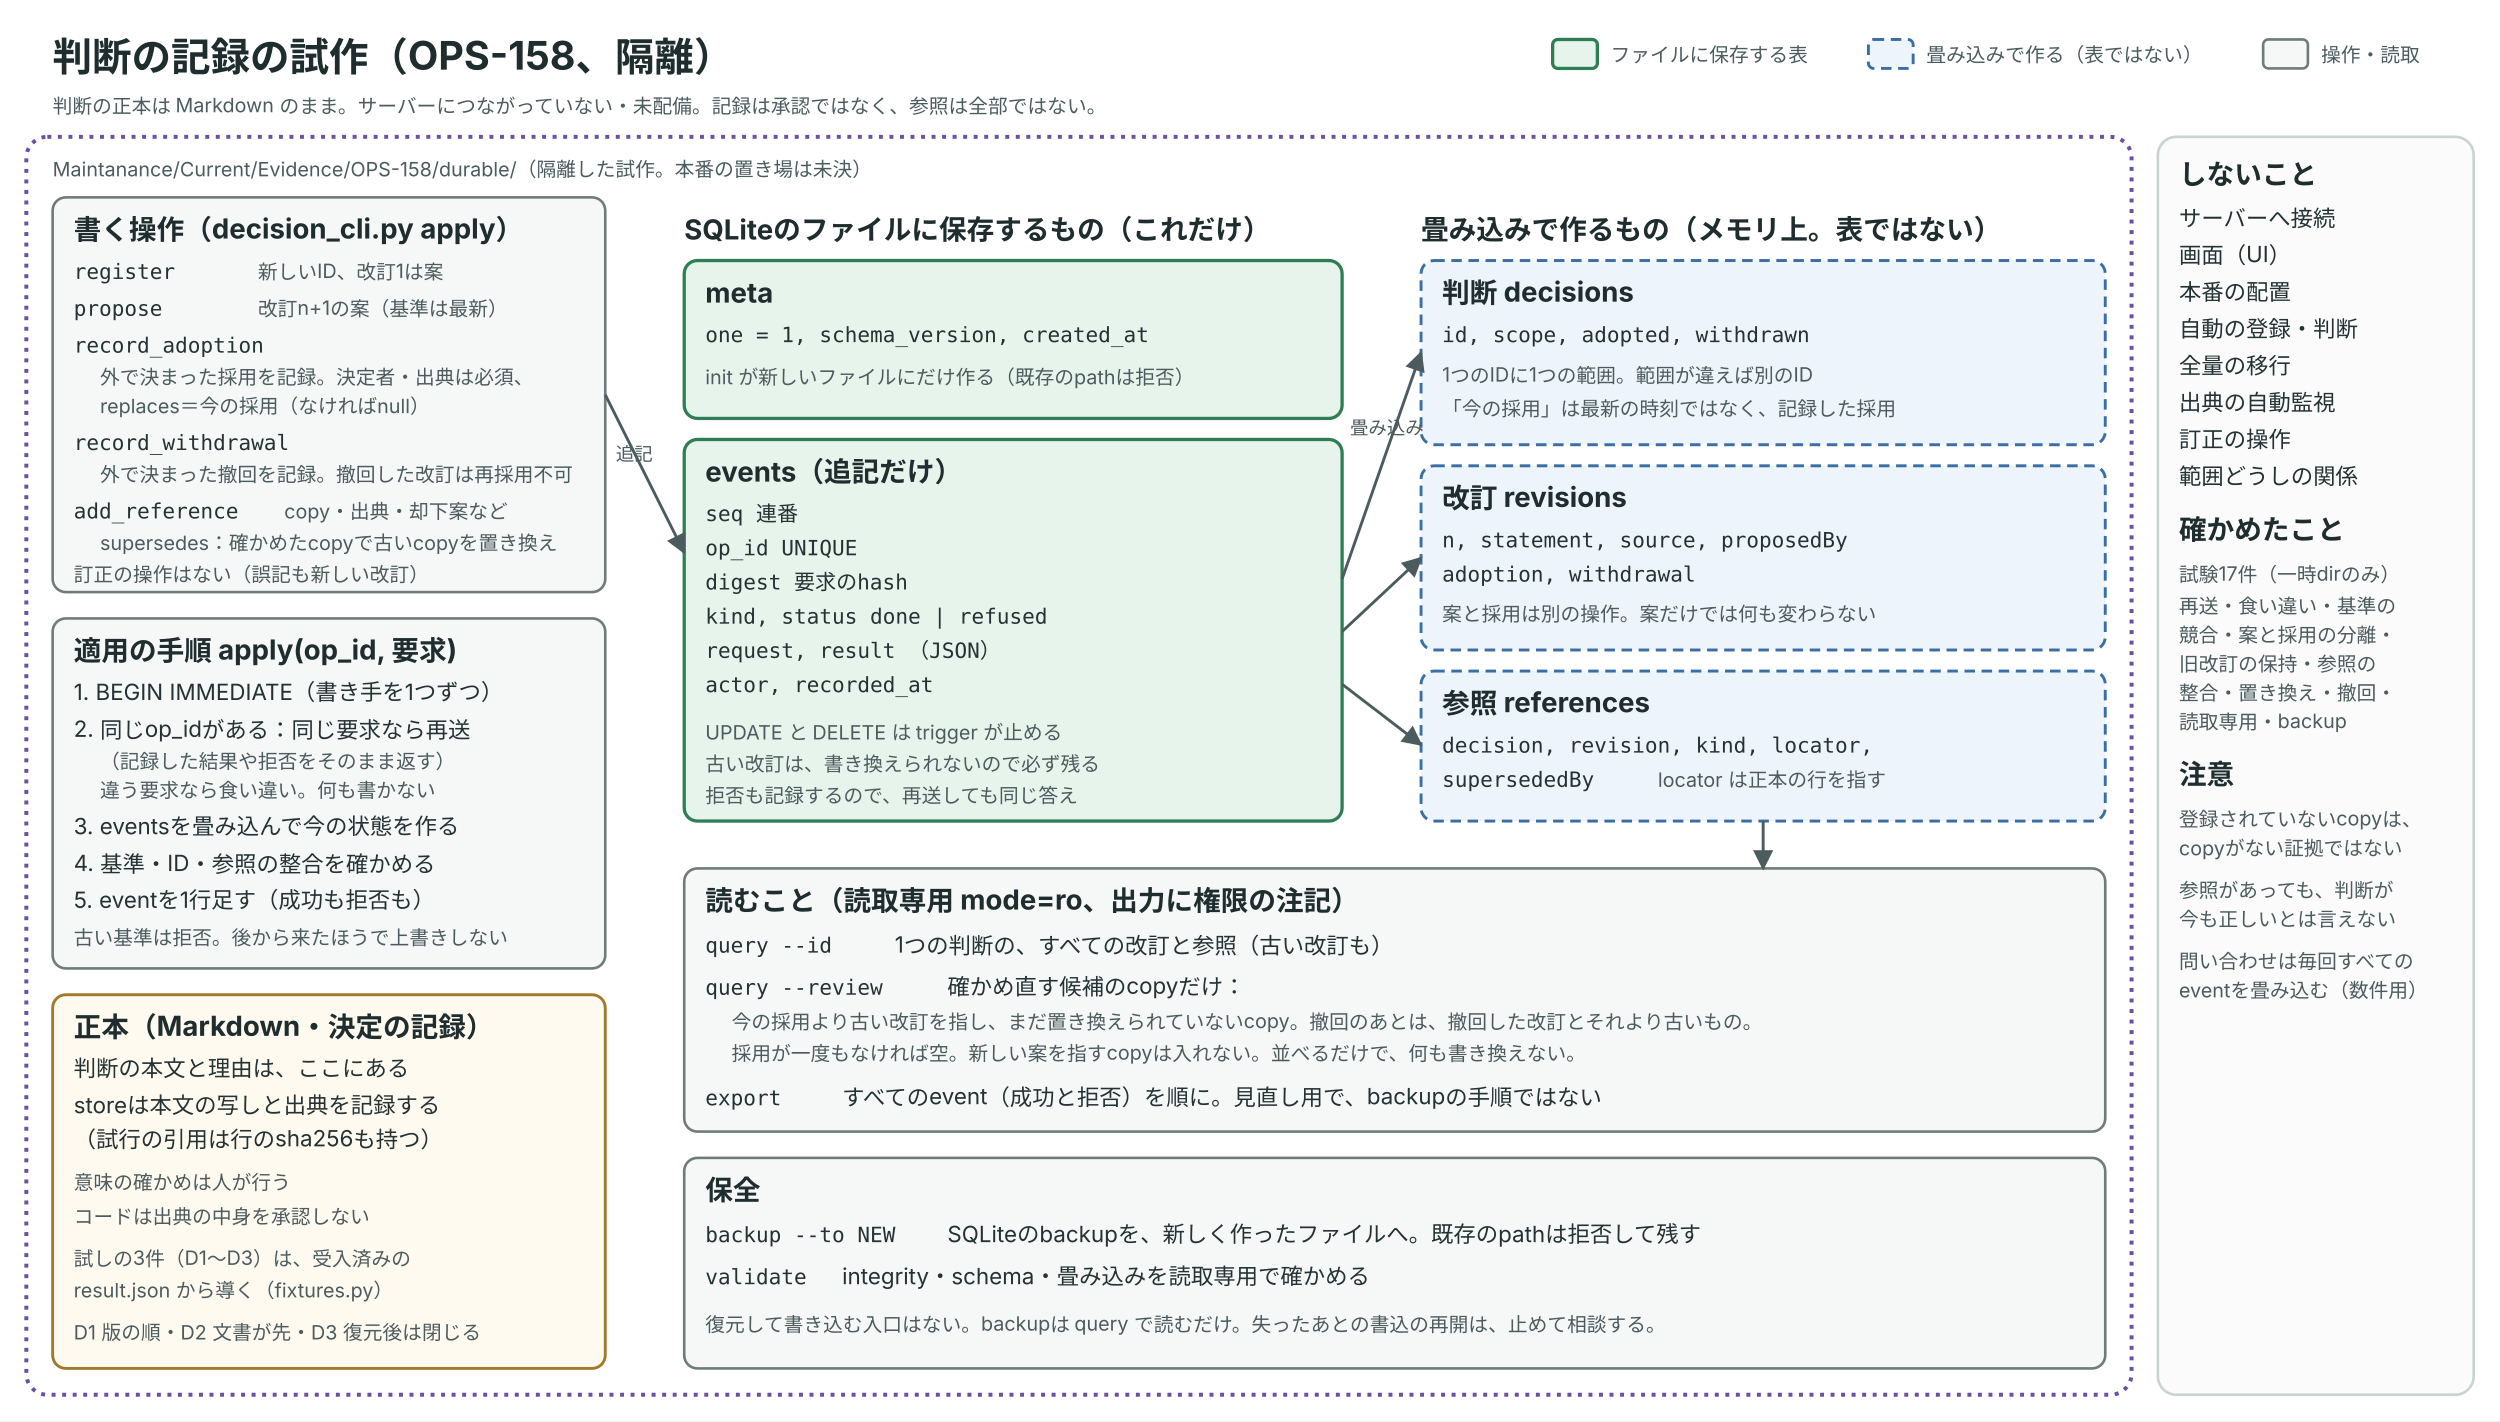
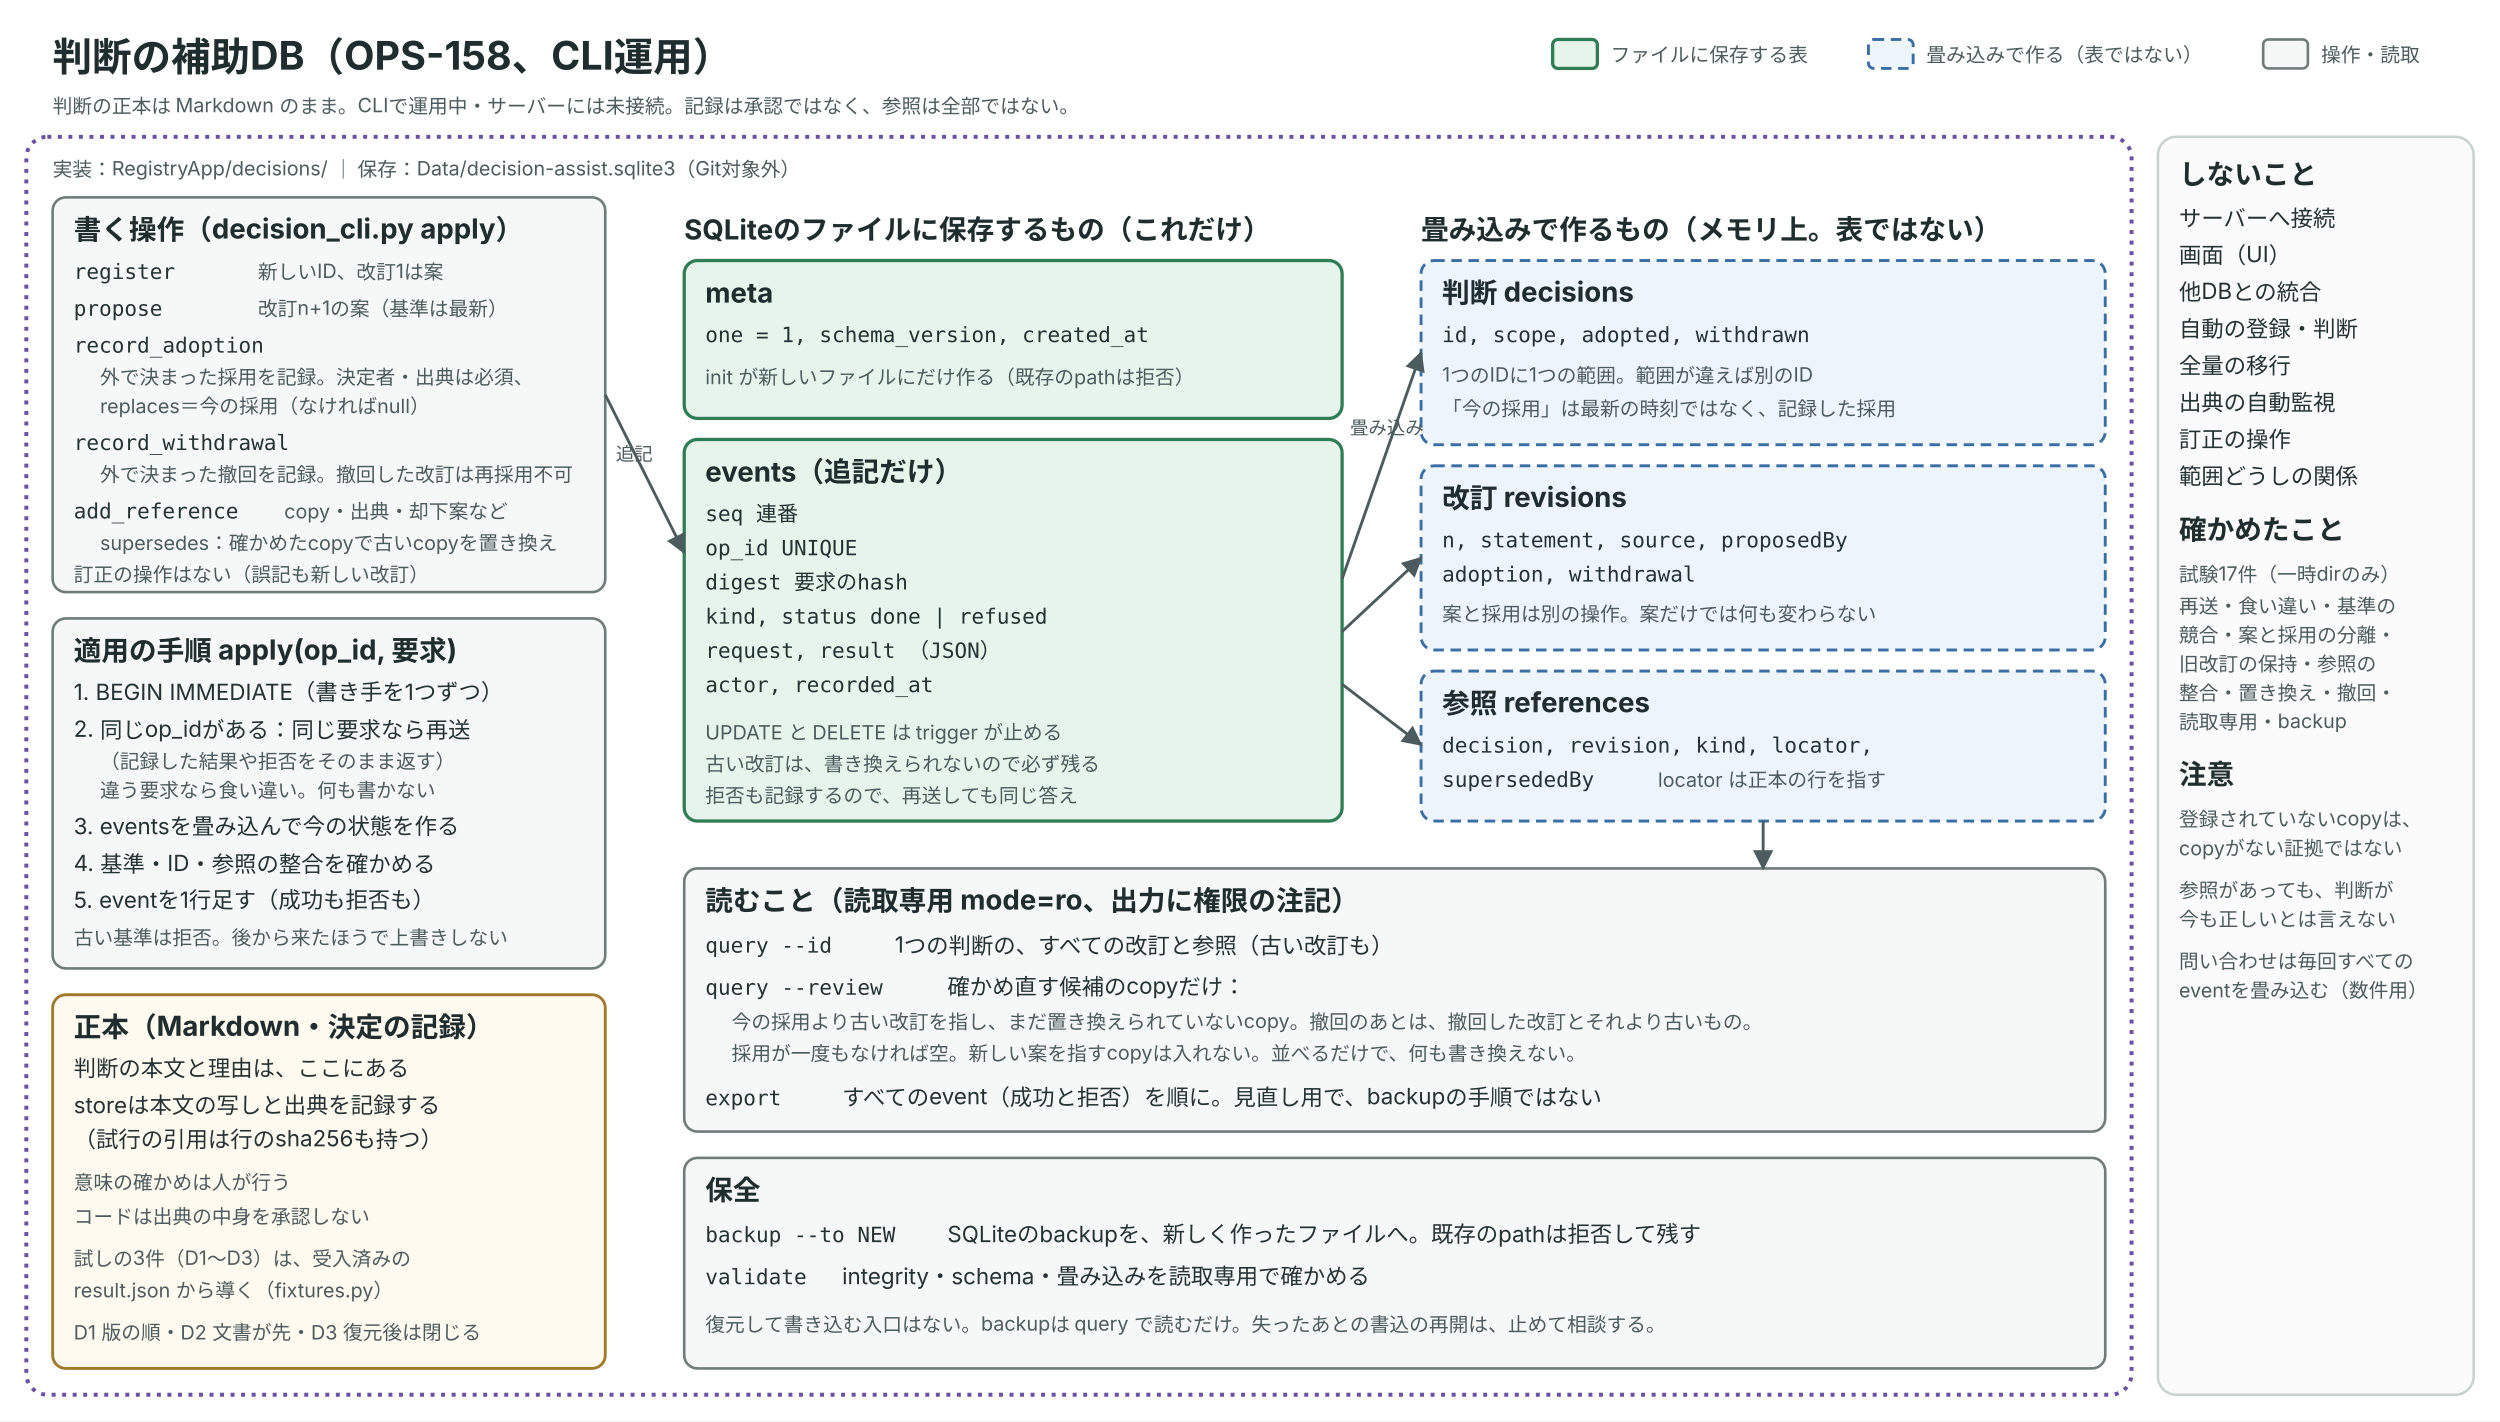
<svg xmlns="http://www.w3.org/2000/svg" width="1900" height="1080" viewBox="0 0 1900 1080" font-family="-apple-system, 'Hiragino Sans', 'Hiragino Kaku Gothic ProN', sans-serif">
  <defs>
    <marker id="a" viewBox="0 0 10 10" refX="9" refY="5" markerWidth="7" markerHeight="7" orient="auto">
      <path d="M0 0 L10 5 L0 10 z" fill="#4c5b5e" />
    </marker>
    <style>
      .t{font-size:30px;font-weight:700;fill:#1f2d2f}
      .h{font-size:21px;font-weight:700;fill:#1f2d2f}
      .b{font-size:17px;fill:#243234}
      .s{font-size:15px;fill:#4c5b5e}
      .m{font-size:16px;fill:#243234;font-family:Menlo, monospace}
      .tbl{fill:#e7f4ec;stroke:#2f7d55;stroke-width:2.5}
      .der{fill:#eef4fb;stroke:#3a6ea5;stroke-width:2.2;stroke-dasharray:8 5}
      .op{fill:#f6f7f7;stroke:#6f7c79;stroke-width:2}
      .md{fill:#fffaf0;stroke:#a07a2c;stroke-width:2.2}
      .iso{fill:none;stroke:#6b4fa3;stroke-width:3;stroke-dasharray:3 5}
      .ln{stroke:#4c5b5e;stroke-width:2.2;fill:none;marker-end:url(#a)}
      .lab{font-size:14px;fill:#4c5b5e}
    </style>
  </defs>
  <rect width="1900" height="1080" fill="#ffffff" />
-   <text x="40" y="54" class="t">判断の記録の試作（OPS-158、隔離）</text>
-   <text x="40" y="86" class="s">判断の正本は Markdown のまま。サーバーにつながっていない・未配備。記録は承認ではなく、参照は全部ではない。</text>
+   <text x="40" y="54" class="t">判断の補助DB（OPS-158、CLI運用）</text>
+   <text x="40" y="86" class="s">判断の正本は Markdown のまま。CLIで運用中・サーバーには未接続。記録は承認ではなく、参照は全部ではない。</text>
  <rect x="1180" y="30" width="34" height="22" rx="4" class="tbl" />
  <text x="1224" y="47" class="s">ファイルに保存する表</text>
  <rect x="1420" y="30" width="34" height="22" rx="4" class="der" />
  <text x="1464" y="47" class="s">畳み込みで作る（表ではない）</text>
  <rect x="1720" y="30" width="34" height="22" rx="4" class="op" />
  <text x="1764" y="47" class="s">操作・読取</text>
  <rect x="20" y="104" width="1600" height="956" rx="16" class="iso" />
-   <text x="40" y="134" class="s">Maintanance/Current/Evidence/OPS-158/durable/（隔離した試作。本番の置き場は未決）</text>
+   <text x="40" y="134" class="s">実装：RegistryApp/decisions/ ｜ 保存：Data/decision-assist.sqlite3（Git対象外）</text>
  <rect x="40" y="150" width="420" height="300" rx="10" class="op" />
  <text x="56" y="182" class="h">書く操作（decision_cli.py apply）</text>
  <text x="56" y="212" class="m">register</text>
  <text x="196" y="212" class="s">新しいID、改訂1は案</text>
  <text x="56" y="240" class="m">propose</text>
  <text x="196" y="240" class="s">改訂n+1の案（基準は最新）</text>
  <text x="56" y="268" class="m">record_adoption</text>
  <text x="76" y="292" class="s">外で決まった採用を記録。決定者・出典は必須、</text>
  <text x="76" y="314" class="s">replaces＝今の採用（なければnull）</text>
  <text x="56" y="342" class="m">record_withdrawal</text>
  <text x="76" y="366" class="s">外で決まった撤回を記録。撤回した改訂は再採用不可</text>
  <text x="56" y="394" class="m">add_reference</text>
  <text x="216" y="394" class="s">copy・出典・却下案など</text>
  <text x="76" y="418" class="s">supersedes：確かめたcopyで古いcopyを置き換え</text>
  <text x="56" y="442" class="s">訂正の操作はない（誤記も新しい改訂）</text>
  <rect x="40" y="470" width="420" height="266" rx="10" class="op" />
  <text x="56" y="502" class="h">適用の手順 apply(op_id, 要求)</text>
  <text x="56" y="532" class="b">1. BEGIN IMMEDIATE（書き手を1つずつ）</text>
  <text x="56" y="560" class="b">2. 同じop_idがある：同じ要求なら再送</text>
  <text x="76" y="584" class="s">（記録した結果や拒否をそのまま返す）</text>
  <text x="76" y="606" class="s">違う要求なら食い違い。何も書かない</text>
  <text x="56" y="634" class="b">3. eventsを畳み込んで今の状態を作る</text>
  <text x="56" y="662" class="b">4. 基準・ID・参照の整合を確かめる</text>
  <text x="56" y="690" class="b">5. eventを1行足す（成功も拒否も）</text>
  <text x="56" y="718" class="s">古い基準は拒否。後から来たほうで上書きしない</text>
  <rect x="40" y="756" width="420" height="284" rx="10" class="md" />
  <text x="56" y="788" class="h">正本（Markdown・決定の記録）</text>
  <text x="56" y="818" class="b">判断の本文と理由は、ここにある</text>
  <text x="56" y="846" class="b">storeは本文の写しと出典を記録する</text>
  <text x="56" y="872" class="b">（試行の引用は行のsha256も持つ）</text>
  <text x="56" y="904" class="s">意味の確かめは人が行う</text>
  <text x="56" y="930" class="s">コードは出典の中身を承認しない</text>
  <text x="56" y="962" class="s">試しの3件（D1〜D3）は、受入済みの</text>
  <text x="56" y="986" class="s">result.json から導く（fixtures.py）</text>
  <text x="56" y="1018" class="s">D1 版の順・D2 文書が先・D3 復元後は閉じる</text>
  <text x="520" y="182" class="h">SQLiteのファイルに保存するもの（これだけ）</text>
  <rect x="520" y="198" width="500" height="120" rx="10" class="tbl" />
  <text x="536" y="230" class="h">meta</text>
  <text x="536" y="260" class="m">one = 1, schema_version, created_at</text>
  <text x="536" y="292" class="s">init が新しいファイルにだけ作る（既存のpathは拒否）</text>
  <rect x="520" y="334" width="500" height="290" rx="10" class="tbl" />
  <text x="536" y="366" class="h">events（追記だけ）</text>
  <text x="536" y="396" class="m">seq          連番</text>
  <text x="536" y="422" class="m">op_id        UNIQUE</text>
  <text x="536" y="448" class="m">digest       要求のhash</text>
  <text x="536" y="474" class="m">kind, status done | refused</text>
  <text x="536" y="500" class="m">request, result （JSON）</text>
  <text x="536" y="526" class="m">actor, recorded_at</text>
  <text x="536" y="562" class="s">UPDATE と DELETE は trigger が止める</text>
  <text x="536" y="586" class="s">古い改訂は、書き換えられないので必ず残る</text>
  <text x="536" y="610" class="s">拒否も記録するので、再送しても同じ答え</text>
  <text x="1080" y="182" class="h">畳み込みで作るもの（メモリ上。表ではない）</text>
  <rect x="1080" y="198" width="520" height="140" rx="10" class="der" />
  <text x="1096" y="230" class="h">判断 decisions</text>
  <text x="1096" y="260" class="m">id, scope, adopted, withdrawn</text>
  <text x="1096" y="290" class="s">1つのIDに1つの範囲。範囲が違えば別のID</text>
  <text x="1096" y="316" class="s">「今の採用」は最新の時刻ではなく、記録した採用</text>
  <rect x="1080" y="354" width="520" height="140" rx="10" class="der" />
  <text x="1096" y="386" class="h">改訂 revisions</text>
  <text x="1096" y="416" class="m">n, statement, source, proposedBy</text>
  <text x="1096" y="442" class="m">adoption, withdrawal</text>
  <text x="1096" y="472" class="s">案と採用は別の操作。案だけでは何も変わらない</text>
  <rect x="1080" y="510" width="520" height="114" rx="10" class="der" />
  <text x="1096" y="542" class="h">参照 references</text>
  <text x="1096" y="572" class="m">decision, revision, kind, locator,</text>
  <text x="1096" y="598" class="m">supersededBy</text>
  <text x="1260" y="598" class="s">locator は正本の行を指す</text>
  <rect x="520" y="660" width="1080" height="200" rx="10" class="op" />
  <text x="536" y="692" class="h">読むこと（読取専用 mode=ro、出力に権限の注記）</text>
  <text x="536" y="724" class="m">query --id</text>
  <text x="680" y="724" class="b">1つの判断の、すべての改訂と参照（古い改訂も）</text>
  <text x="536" y="756" class="m">query --review</text>
  <text x="720" y="756" class="b">確かめ直す候補のcopyだけ：</text>
  <text x="556" y="782" class="s">今の採用より古い改訂を指し、まだ置き換えられていないcopy。撤回のあとは、撤回した改訂とそれより古いもの。</text>
  <text x="556" y="806" class="s">採用が一度もなければ空。新しい案を指すcopyは入れない。並べるだけで、何も書き換えない。</text>
  <text x="536" y="840" class="m">export</text>
  <text x="640" y="840" class="b">すべてのevent（成功と拒否）を順に。見直し用で、backupの手順ではない</text>
  <rect x="520" y="880" width="1080" height="160" rx="10" class="op" />
  <text x="536" y="912" class="h">保全</text>
  <text x="536" y="944" class="m">backup --to NEW</text>
  <text x="720" y="944" class="b">SQLiteのbackupを、新しく作ったファイルへ。既存のpathは拒否して残す</text>
  <text x="536" y="976" class="m">validate</text>
  <text x="640" y="976" class="b">integrity・schema・畳み込みを読取専用で確かめる</text>
  <text x="536" y="1012" class="s">復元して書き込む入口はない。backupは query で読むだけ。失ったあとの書込の再開は、止めて相談する。</text>
  <rect x="1640" y="104" width="240" height="956" rx="14" fill="#fbfbfb" stroke="#c9d3d0" stroke-width="2" />
  <text x="1656" y="140" class="h">しないこと</text>
  <text x="1656" y="172" class="b">サーバーへ接続</text>
  <text x="1656" y="200" class="b">画面（UI）</text>
-   <text x="1656" y="228" class="b">本番の配置</text>
+   <text x="1656" y="228" class="b">他DBとの統合</text>
  <text x="1656" y="256" class="b">自動の登録・判断</text>
  <text x="1656" y="284" class="b">全量の移行</text>
  <text x="1656" y="312" class="b">出典の自動監視</text>
  <text x="1656" y="340" class="b">訂正の操作</text>
  <text x="1656" y="368" class="b">範囲どうしの関係</text>
  <text x="1656" y="410" class="h">確かめたこと</text>
  <text x="1656" y="442" class="s">試験17件（一時dirのみ）</text>
  <text x="1656" y="466" class="s">再送・食い違い・基準の</text>
  <text x="1656" y="488" class="s">競合・案と採用の分離・</text>
  <text x="1656" y="510" class="s">旧改訂の保持・参照の</text>
  <text x="1656" y="532" class="s">整合・置き換え・撤回・</text>
  <text x="1656" y="554" class="s">読取専用・backup</text>
  <text x="1656" y="596" class="h">注意</text>
  <text x="1656" y="628" class="s">登録されていないcopyは、</text>
  <text x="1656" y="650" class="s">copyがない証拠ではない</text>
  <text x="1656" y="682" class="s">参照があっても、判断が</text>
  <text x="1656" y="704" class="s">今も正しいとは言えない</text>
  <text x="1656" y="736" class="s">問い合わせは毎回すべての</text>
  <text x="1656" y="758" class="s">eventを畳み込む（数件用）</text>
  <path d="M460 300 L520 420" class="ln" />
  <text x="468" y="350" class="lab">追記</text>
  <path d="M1020 440 L1080 268" class="ln" />
  <text x="1026" y="330" class="lab">畳み込み</text>
  <path d="M1020 480 L1080 424" class="ln" />
  <path d="M1020 520 L1080 566" class="ln" />
  <path d="M1340 624 L1340 660" class="ln" />
</svg>
